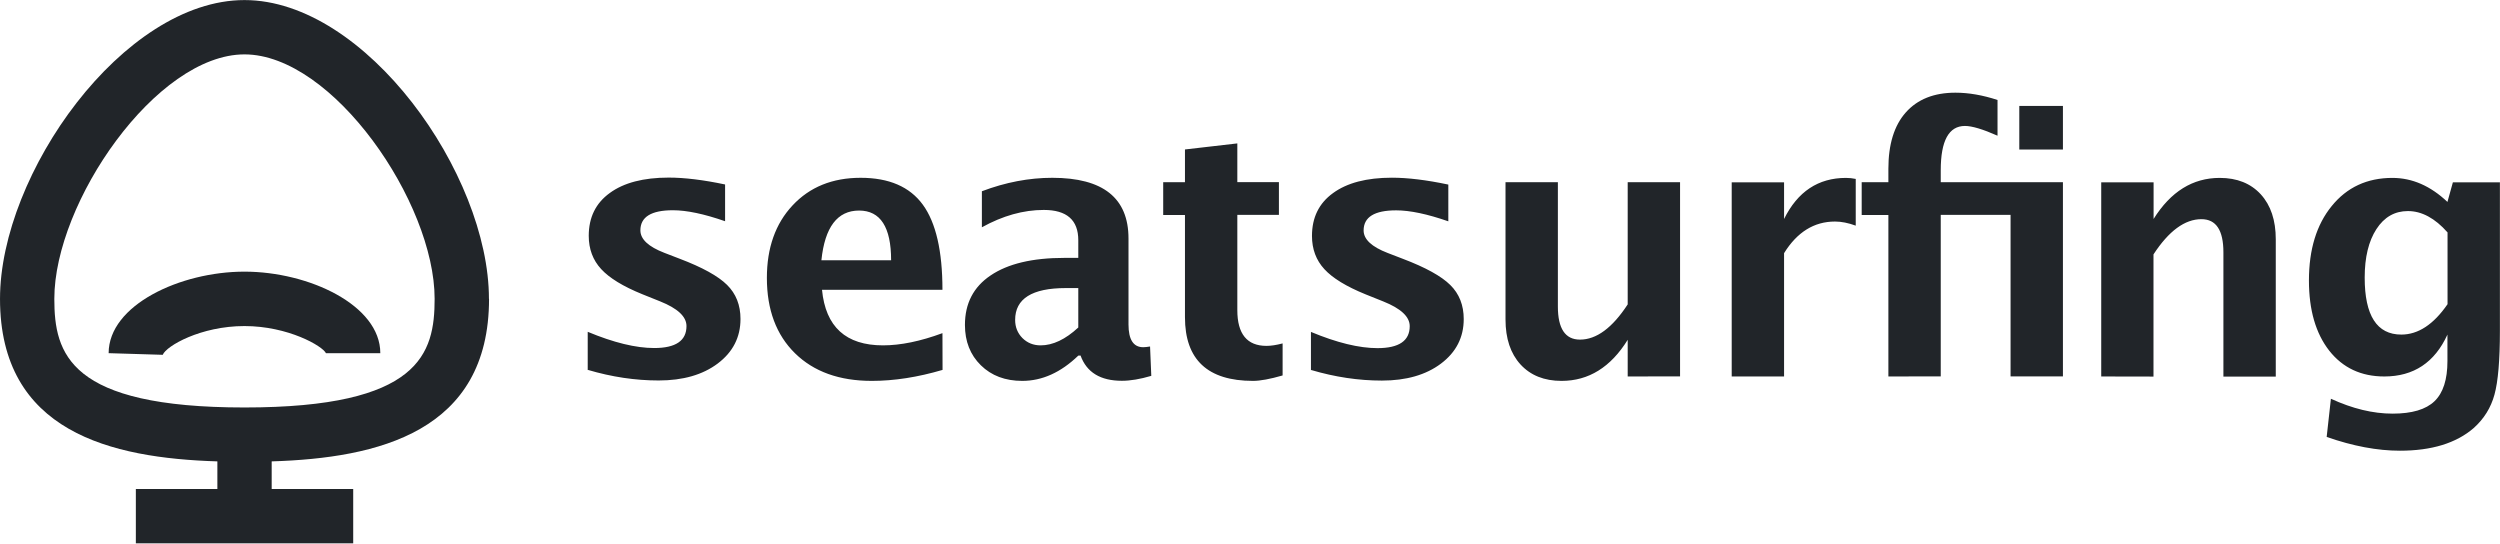
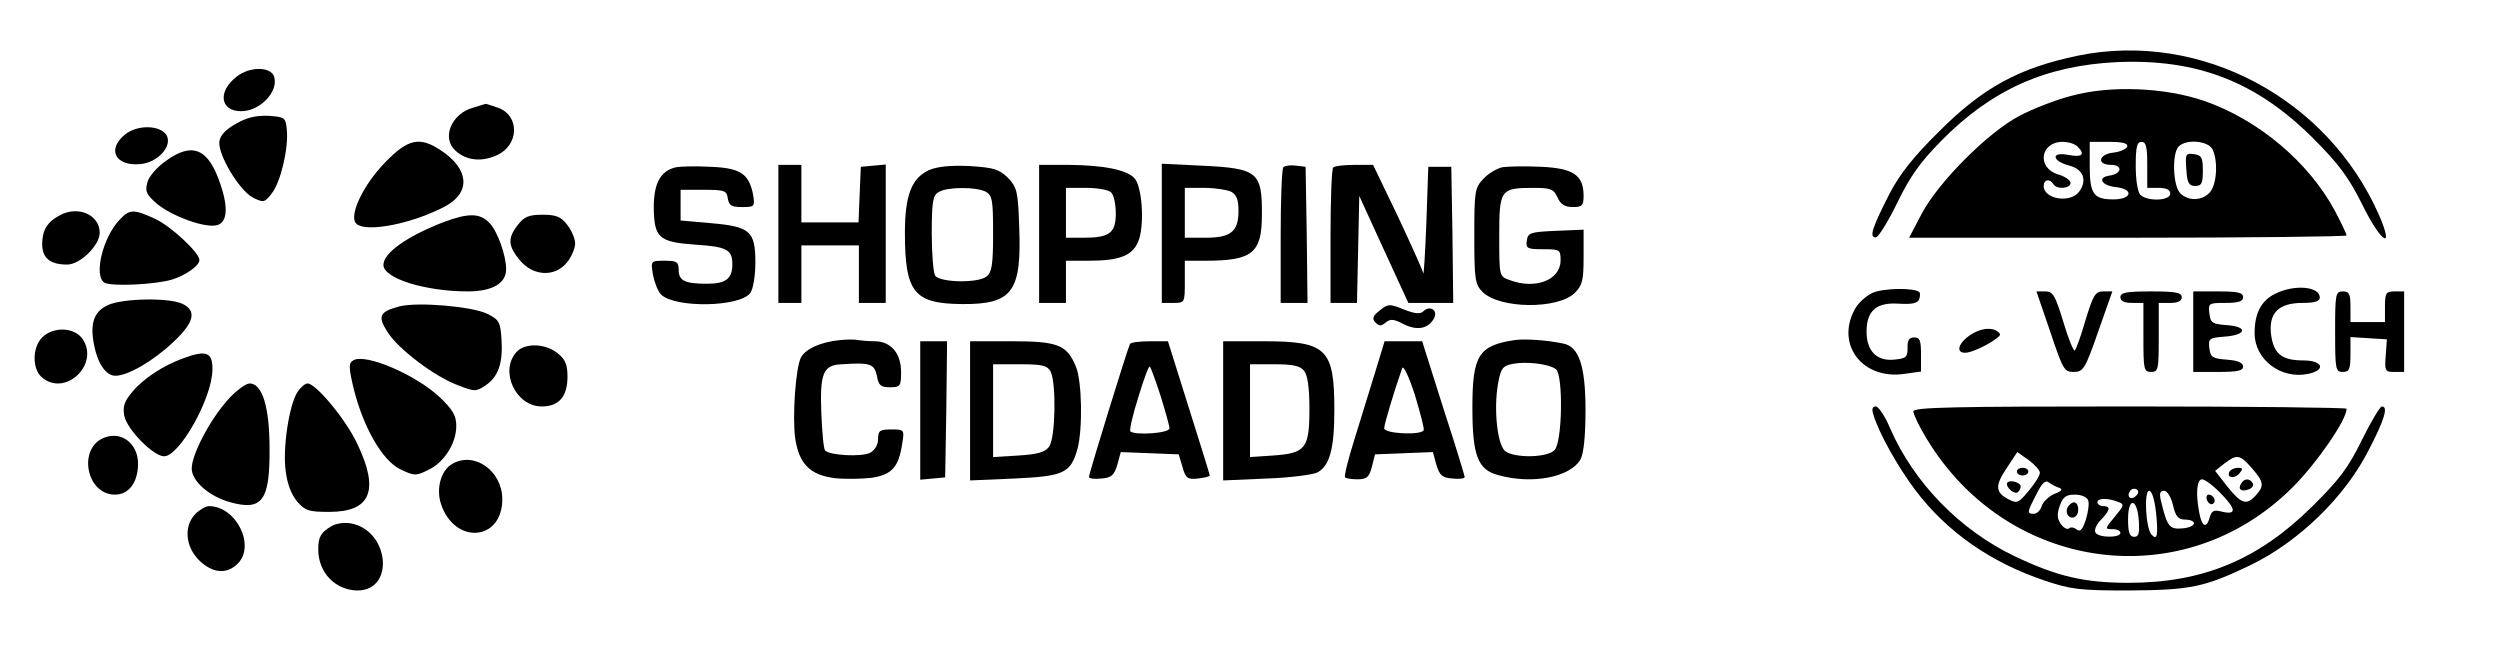
- <svg xmlns="http://www.w3.org/2000/svg" id="svg30" version="1.1" viewBox="0 0 24.349 5.292" height="5.292mm" width="24.349mm">
-   <defs id="defs24" />
-   <g transform="translate(-178.1799,-118.0913)" style="display:inline" id="layer1">
-     <path style="fill:#212529;fill-opacity:1;stroke-width:0.265" d="m 182.942,121.002 c 0,-1.217 -1.2,-2.91 -2.381,-2.91 -1.181,0 -2.381,1.693 -2.381,2.91 0,1.296 1.08,1.551 2.117,1.583 v 0.269 h -0.794 v 0.529 h 2.117 v -0.529 h -0.794 v -0.269 c 1.037,-0.032 2.117,-0.287 2.117,-1.583 z m -4.233,0 c 0,-0.94 0.993,-2.381 1.852,-2.381 0.859,0 1.852,1.441 1.852,2.381 0,0.535 -0.143,1.058 -1.852,1.058 -1.709,0 -1.852,-0.523 -1.852,-1.058 z" id="path11" />
-     <path style="fill:#212529;fill-opacity:1;stroke-width:0.265" d="m 181.355,121.531 h 0.529 c 0,-0.468 -0.697,-0.794 -1.323,-0.794 -0.626,0 -1.323,0.326 -1.323,0.794 l 0.527,0.016 c 0.034,-0.086 0.37,-0.28 0.796,-0.28 0.425,0 0.762,0.195 0.794,0.265 z" id="path13" />
-     <g style="display:inline;font-style:normal;font-variant:normal;font-weight:600;font-stretch:normal;font-size:3.528px;line-height:1.25;font-family:'Lucida Grande';-inkscape-font-specification:'Lucida Grande Semi-Bold';letter-spacing:-0.132px;fill:#77777f;fill-opacity:1;stroke:none;stroke-width:0.265" id="text893" aria-label="seatsurfing">
-       <path d="m 200.841,122.345 0.041,-0.37 q 0.315,0.145 0.601,0.145 0.282,0 0.408,-0.121 0.126,-0.121 0.126,-0.391 v -0.258 q -0.186,0.408 -0.615,0.408 -0.338,0 -0.536,-0.251 -0.198,-0.253 -0.198,-0.684 0,-0.453 0.222,-0.725 0.222,-0.274 0.591,-0.274 0.289,0 0.536,0.234 l 0.053,-0.191 h 0.458 v 1.444 q 0,0.432 -0.053,0.624 -0.052,0.191 -0.203,0.326 -0.255,0.22 -0.718,0.22 -0.329,0 -0.713,-0.134 z m 1.177,-1.292 v -0.698 q -0.184,-0.208 -0.386,-0.208 -0.193,0 -0.307,0.176 -0.114,0.176 -0.114,0.472 0,0.555 0.357,0.555 0.246,0 0.45,-0.296 z m -3.373,0.705 v -1.891 h 0.51 v 0.357 q 0.25,-0.4 0.644,-0.4 0.253,0 0.4,0.16 0.146,0.16 0.146,0.438 v 1.337 h -0.51 v -1.211 q 0,-0.322 -0.214,-0.322 -0.243,0 -0.467,0.343 v 1.19 z m -2.073,0 v -1.573 h -0.26 v -0.319 h 0.26 v -0.131 q 0,-0.357 0.169,-0.548 0.171,-0.193 0.484,-0.193 0.193,0 0.41,0.071 v 0.348 q -0.214,-0.095 -0.317,-0.095 -0.236,0 -0.236,0.431 v 0.117 h 1.19 v 1.891 h -0.51 v -1.573 h -0.68 v 1.573 z m 1.275,-2.21 v -0.425 h 0.425 v 0.425 z m -0.286,0.319 z m -2.515,1.891 v -1.891 h 0.51 v 0.357 q 0.198,-0.4 0.603,-0.4 0.048,0 0.095,0.01 v 0.455 q -0.109,-0.04 -0.202,-0.04 -0.305,0 -0.496,0.308 v 1.201 z m -1.013,0 v -0.357 q -0.248,0.4 -0.644,0.4 -0.253,0 -0.4,-0.16 -0.146,-0.16 -0.146,-0.438 v -1.337 h 0.51 v 1.211 q 0,0.322 0.215,0.322 0.241,0 0.465,-0.343 v -1.19 h 0.51 v 1.891 z m -3.085,-0.06 v -0.374 q 0.379,0.158 0.648,0.158 0.314,0 0.314,-0.214 0,-0.138 -0.258,-0.241 l -0.172,-0.069 q -0.281,-0.114 -0.401,-0.245 -0.121,-0.131 -0.121,-0.324 0,-0.269 0.205,-0.417 0.205,-0.15 0.574,-0.15 0.231,0 0.549,0.067 v 0.358 q -0.307,-0.107 -0.508,-0.107 -0.317,0 -0.317,0.196 0,0.129 0.234,0.219 l 0.148,0.057 q 0.332,0.126 0.462,0.255 0.131,0.129 0.131,0.332 0,0.267 -0.222,0.434 -0.22,0.165 -0.575,0.165 -0.341,0 -0.689,-0.103 z m -0.276,0.05 q -0.183,0.053 -0.288,0.053 -0.663,0 -0.663,-0.62 v -0.996 h -0.212 v -0.319 h 0.212 v -0.319 l 0.51,-0.059 v 0.377 h 0.405 v 0.319 h -0.405 v 0.928 q 0,0.348 0.284,0.348 0.066,0 0.157,-0.024 z m -1.99,-0.193 q -0.255,0.246 -0.546,0.246 -0.248,0 -0.403,-0.152 -0.155,-0.152 -0.155,-0.393 0,-0.314 0.25,-0.482 0.252,-0.171 0.718,-0.171 h 0.136 v -0.172 q 0,-0.295 -0.336,-0.295 -0.298,0 -0.603,0.169 v -0.351 q 0.346,-0.131 0.686,-0.131 0.742,0 0.742,0.591 v 0.837 q 0,0.222 0.143,0.222 0.026,0 0.067,-0.007 l 0.012,0.286 q -0.162,0.048 -0.286,0.048 -0.314,0 -0.403,-0.246 z m 0,-0.274 v -0.384 h -0.121 q -0.494,0 -0.494,0.31 0,0.105 0.071,0.177 0.072,0.071 0.177,0.071 0.179,0 0.367,-0.174 z m -1.322,0.413 q -0.363,0.107 -0.689,0.107 -0.474,0 -0.748,-0.269 -0.274,-0.269 -0.274,-0.734 0,-0.439 0.25,-0.706 0.251,-0.269 0.663,-0.269 0.415,0 0.606,0.262 0.191,0.262 0.191,0.829 h -1.173 q 0.052,0.541 0.594,0.541 0.257,0 0.579,-0.119 z m -1.18,-1.068 h 0.679 q 0,-0.484 -0.312,-0.484 -0.317,0 -0.367,0.484 z m -2.276,1.071 v -0.374 q 0.379,0.158 0.648,0.158 0.314,0 0.314,-0.214 0,-0.138 -0.258,-0.241 l -0.172,-0.069 q -0.281,-0.114 -0.401,-0.245 -0.121,-0.131 -0.121,-0.324 0,-0.269 0.205,-0.417 0.205,-0.15 0.574,-0.15 0.231,0 0.549,0.067 v 0.358 q -0.307,-0.107 -0.508,-0.107 -0.317,0 -0.317,0.196 0,0.129 0.234,0.219 l 0.148,0.057 q 0.332,0.126 0.462,0.255 0.131,0.129 0.131,0.332 0,0.267 -0.222,0.434 -0.22,0.165 -0.575,0.165 -0.341,0 -0.689,-0.103 z" style="font-style:normal;font-variant:normal;font-weight:600;font-stretch:normal;font-size:3.528px;font-family:'Lucida Grande';-inkscape-font-specification:'Lucida Grande Semi-Bold';fill:#212529;fill-opacity:1;stroke-width:0.265" id="path913" />
-     </g>
+ <svg xmlns="http://www.w3.org/2000/svg" version="1.0" width="652pt" height="172pt" viewBox="0 0 652 172" preserveAspectRatio="xMidYMid meet">
+   <g transform="translate(0,172) scale(0.1,-0.1)" fill="#000000" stroke="none">
+     <path d="M5420 1575 c-154 -32 -249 -83 -365 -200 -65 -64 -101 -110 -127 -160 -45 -88 -54 -115 -36 -114 7 0 32 41 56 90 34 70 60 106 115 162 132 134 273 196 458 205 209 9 363 -51 510 -197 69 -69 94 -103 129 -173 49 -100 86 -125 45 -30 -134 306 -466 482 -785 417z" />
+     <path d="M617 1520 c-50 -39 -43 -90 12 -90 49 0 98 51 86 90 -9 27 -64 27 -98 0z" />
+     <path d="M5402 1470 c-40 -10 -101 -34 -135 -52 -81 -42 -211 -172 -255 -255 l-33 -63 570 0 c314 0 571 3 571 6 0 3 -14 33 -31 65 -68 126 -199 237 -341 286 -102 35 -245 41 -346 13z m16 -132 c21 -21 13 -29 -24 -22 -46 9 -43 -16 3 -28 36 -9 47 -38 26 -67 -22 -32 -93 -21 -93 14 0 17 16 20 25 5 9 -15 45 -12 45 3 0 7 -15 17 -32 22 -57 17 -47 85 11 85 15 0 32 -5 39 -12z m130 0 c-3 -7 -19 -14 -36 -16 -39 -4 -45 -32 -6 -32 31 0 28 -24 -5 -28 -32 -5 -20 -26 17 -30 48 -5 42 -32 -6 -32 -52 0 -62 14 -62 87 l0 63 51 0 c36 0 49 -4 47 -12z m52 -48 l0 -60 30 0 c20 0 30 -5 30 -15 0 -19 -60 -21 -78 -3 -7 7 -12 39 -12 75 0 49 3 63 15 63 12 0 15 -13 15 -60z m170 41 c15 -30 12 -92 -7 -113 -20 -22 -56 -23 -77 -2 -19 19 -22 104 -4 122 20 20 76 15 88 -7z" />
+     <path d="M5702 1278 c2 -35 7 -43 23 -43 17 0 20 7 20 40 0 34 -3 40 -23 43 -22 3 -23 0 -20 -40z" />
+     <path d="M1233 1439 c-56 -16 -82 -79 -45 -112 27 -25 66 -30 105 -13 61 25 64 104 6 125 -18 6 -32 11 -33 10 -1 0 -15 -5 -33 -10z" />
+     <path d="M615 1397 c-27 -15 -41 -30 -43 -47 -3 -35 52 -126 87 -145 28 -14 31 -14 50 11 23 29 44 118 39 166 -3 31 -5 33 -48 36 -32 1 -56 -4 -85 -21z" />
+     <path d="M327 1370 c-49 -39 -27 -84 39 -78 46 4 85 48 68 76 -17 26 -75 27 -107 2z" />
+     <path d="M1005 1297 c-58 -59 -96 -140 -76 -160 25 -25 149 0 234 46 65 36 60 96 -12 144 -56 38 -87 31 -146 -30z" />
+     <path d="M432 1300 c-24 -17 -45 -42 -48 -57 -6 -22 -2 -31 26 -55 38 -31 118 -61 152 -56 30 4 35 43 13 107 -31 94 -73 112 -143 61z" />
+     <path d="M1764 1284 c-41 -9 -59 -41 -59 -105 1 -79 13 -90 107 -97 83 -5 98 -13 98 -51 0 -38 -17 -51 -66 -51 -58 0 -74 8 -74 36 0 21 -5 24 -36 24 -37 0 -37 0 -31 -37 4 -20 13 -43 21 -51 36 -36 206 -33 233 4 7 10 13 44 13 79 0 82 -13 94 -116 103 l-79 7 0 40 0 40 60 0 c55 0 60 -2 63 -22 3 -19 10 -23 37 -23 33 0 34 1 29 33 -11 54 -33 69 -111 72 -37 2 -78 1 -89 -1z" />
+     <path d="M2030 1110 l0 -180 30 0 30 0 0 75 0 75 75 0 75 0 0 -75 0 -75 35 0 35 0 0 181 0 180 -32 -3 -33 -3 -3 -72 -3 -73 -74 0 -75 0 0 75 0 75 -30 0 -30 0 0 -180z" />
+     <path d="M2422 1276 c-45 -21 -62 -67 -62 -163 0 -156 24 -185 149 -186 132 -1 156 32 149 204 -3 91 -6 101 -30 126 -23 22 -37 26 -100 30 -50 2 -83 -1 -106 -11z m149 -56 c17 -10 19 -22 19 -109 0 -80 -3 -101 -17 -112 -21 -18 -122 -16 -134 2 -5 8 -9 58 -9 111 0 82 3 99 18 107 22 14 98 14 123 1z" />
+     <path d="M2710 1110 l0 -180 35 0 35 0 0 55 0 55 59 0 c84 0 118 14 132 57 14 45 7 139 -13 159 -22 22 -81 33 -170 34 l-78 0 0 -180z m188 108 c7 -7 12 -31 12 -55 0 -51 -17 -63 -84 -63 l-46 0 0 65 0 65 53 0 c29 0 58 -5 65 -12z" />
+     <path d="M3030 1111 l0 -181 30 0 c30 0 30 1 30 55 l0 55 54 0 c122 0 147 20 147 119 1 113 -11 122 -158 129 l-103 5 0 -182z m181 109 c14 -8 19 -21 19 -50 0 -54 -20 -70 -86 -70 l-54 0 0 65 0 65 51 0 c28 0 59 -5 70 -10z" />
+     <path d="M3347 1284 c-4 -4 -7 -85 -7 -181 l0 -173 35 0 35 0 -2 178 -3 177 -25 3 c-14 2 -29 0 -33 -4z" />
+     <path d="M3477 1283 c-4 -3 -7 -84 -7 -180 l0 -173 35 0 34 0 3 139 3 140 64 -140 64 -139 59 0 58 0 -2 178 -3 177 -30 0 -30 0 -5 -145 c-3 -80 -7 -140 -8 -133 -1 7 -31 73 -66 148 l-65 135 -49 0 c-27 0 -52 -3 -55 -7z" />
+     <path d="M3919 1284 c-15 -3 -37 -16 -50 -30 -23 -24 -24 -33 -24 -150 0 -113 2 -125 21 -145 45 -45 197 -46 241 -3 20 20 23 33 23 94 l0 71 -72 -3 c-67 -3 -73 -5 -76 -25 -3 -21 1 -23 42 -23 44 0 46 -1 46 -29 0 -52 -67 -77 -134 -51 -26 9 -26 11 -26 114 0 122 3 126 90 126 44 0 52 -3 62 -25 8 -18 19 -25 40 -25 24 0 28 4 28 29 0 54 -26 72 -110 76 -41 2 -87 1 -101 -1z" />
+     <path d="M155 1158 c-32 -17 -45 -39 -45 -75 0 -36 21 -53 65 -53 34 0 85 50 85 83 0 47 -57 72 -105 45z" />
+     <path d="M312 1147 c-44 -46 -68 -146 -40 -164 18 -11 135 -5 177 8 37 12 71 36 71 51 0 19 -74 88 -115 107 -56 26 -67 26 -93 -2z" />
+     <path d="M1155 1140 c-95 -37 -155 -80 -155 -111 0 -35 109 -69 220 -69 64 0 100 21 100 58 0 35 -22 98 -43 120 -25 27 -56 27 -122 2z" />
+     <path d="M1351 1134 c-28 -35 -26 -56 5 -93 35 -42 92 -44 123 -5 12 15 21 37 21 49 0 12 -9 34 -21 49 -16 21 -29 26 -64 26 -35 0 -48 -5 -64 -26z" />
+     <path d="M4883 956 c-17 -8 -39 -28 -47 -45 -48 -92 23 -182 131 -166 l43 6 0 45 c0 36 -3 44 -18 44 -13 0 -18 -8 -17 -27 0 -25 -4 -28 -36 -31 -45 -4 -71 23 -71 73 0 55 26 77 84 73 34 -2 49 1 53 11 3 8 3 16 1 19 -13 12 -94 11 -123 -2z" />
+     <path d="M5934 954 c-37 -18 -54 -51 -54 -103 0 -69 69 -121 140 -106 47 10 38 35 -13 35 -56 0 -77 17 -84 67 -7 56 19 83 82 83 32 0 45 4 45 14 0 29 -66 35 -116 10z" />
+     <path d="M5347 855 c33 -98 36 -105 61 -105 25 0 30 7 64 105 l37 105 -24 0 c-20 0 -26 -9 -46 -75 -12 -42 -25 -77 -28 -79 -3 -3 -17 31 -30 75 -21 69 -27 79 -47 79 l-23 0 36 -105z" />
+     <path d="M5530 945 c0 -10 10 -15 30 -15 l30 0 0 -90 c0 -83 1 -90 20 -90 19 0 20 7 20 90 l0 90 30 0 c20 0 30 5 30 15 0 12 -16 15 -80 15 -64 0 -80 -3 -80 -15z" />
+     <path d="M5720 855 l0 -105 65 0 c50 0 65 3 65 14 0 10 -14 16 -42 18 -38 3 -43 6 -46 30 -3 25 0 27 39 30 58 4 63 26 7 30 -39 3 -43 6 -46 31 -3 26 -2 27 42 27 34 0 46 4 46 15 0 12 -14 15 -65 15 l-65 0 0 -105z" />
+     <path d="M6090 855 c0 -98 1 -105 20 -105 17 0 20 7 20 46 l0 45 47 -3 48 -3 -3 -42 c-3 -40 -2 -43 22 -43 l26 0 0 105 0 105 -25 0 c-22 0 -25 -4 -25 -40 l0 -40 -45 0 -45 0 0 40 c0 33 -3 40 -20 40 -19 0 -20 -7 -20 -105z" />
+     <path d="M283 925 c-37 -16 -49 -47 -38 -103 9 -49 31 -82 56 -82 32 0 98 38 150 87 56 52 63 83 24 101 -35 16 -153 14 -192 -3z" />
+     <path d="M1042 921 c-52 -14 -58 -25 -32 -66 28 -45 123 -117 185 -140 42 -16 46 -17 70 -1 34 22 47 58 43 120 -3 47 -6 52 -38 68 -41 19 -180 31 -228 19z" />
+     <path d="M3598 910 c-18 -14 -20 -21 -11 -31 10 -10 15 -10 27 0 12 10 21 9 46 -4 35 -18 65 -13 80 15 11 21 -11 35 -28 18 -8 -8 -23 -6 -51 5 -37 15 -41 15 -63 -3z" />
+     <path d="M5141 848 c-33 -21 -42 -48 -16 -48 24 0 96 40 91 49 -12 18 -45 18 -75 -1z" />
+     <path d="M110 840 c-26 -26 -26 -81 -2 -103 60 -54 152 31 108 98 -21 32 -77 34 -106 5z" />
+     <path d="M2190 833 c-50 -5 -89 -23 -101 -45 -14 -27 -23 -155 -15 -212 10 -66 39 -95 103 -103 28 -3 72 -2 97 1 52 8 70 28 79 89 6 37 5 37 -29 37 -29 0 -34 -3 -34 -25 0 -15 -8 -29 -21 -36 -22 -11 -104 -7 -117 6 -4 3 -8 48 -10 98 -4 104 5 125 53 127 75 5 85 1 92 -30 4 -25 10 -30 34 -30 27 0 29 3 29 40 0 49 -27 80 -69 80 -16 0 -35 2 -43 3 -7 2 -29 2 -48 0z" />
+     <path d="M3950 833 c-94 -14 -110 -40 -110 -176 0 -125 14 -162 67 -176 88 -25 188 -6 215 41 8 15 13 59 13 128 0 116 -17 166 -58 174 -42 9 -102 13 -127 9z m108 -76 c19 -15 17 -191 -4 -211 -19 -20 -103 -21 -128 -3 -21 16 -31 110 -19 177 7 39 12 46 38 51 36 7 95 0 113 -14z" />
+     <path d="M2400 649 l0 -180 33 3 32 3 3 178 2 177 -35 0 -35 0 0 -181z" />
+     <path d="M2530 649 l0 -182 115 5 c130 6 147 14 165 77 14 52 12 176 -4 215 -24 57 -47 66 -168 66 l-108 0 0 -181z m210 102 c15 -30 13 -173 -4 -196 -10 -14 -30 -20 -80 -23 l-66 -4 0 121 0 121 70 0 c58 0 71 -3 80 -19z" />
+     <path d="M2947 823 c-6 -11 -107 -338 -107 -347 0 -4 14 -6 32 -4 27 2 34 9 42 36 l9 33 76 -3 75 -3 10 -33 c8 -29 13 -33 40 -30 17 2 31 5 31 8 0 3 -25 83 -55 178 l-54 172 -47 0 c-26 0 -50 -3 -52 -7z m80 -136 c12 -39 23 -78 23 -84 0 -13 -90 -19 -102 -8 -3 3 6 43 21 90 14 46 27 82 30 79 2 -2 15 -37 28 -77z" />
+     <path d="M3190 649 l0 -182 113 5 c61 2 122 10 133 16 32 17 44 63 44 162 0 161 -20 180 -185 180 l-105 0 0 -181z m211 104 c9 -11 14 -43 14 -99 0 -104 -10 -116 -95 -122 l-60 -4 0 121 0 121 64 0 c47 0 67 -4 77 -17z" />
+     <path d="M3586 748 c-14 -46 -38 -124 -54 -175 -16 -51 -27 -95 -24 -98 3 -3 18 -5 33 -5 24 0 30 6 37 33 l8 32 76 3 75 3 9 -33 c8 -27 15 -34 42 -36 18 -2 32 0 32 4 0 3 -25 85 -56 180 l-55 174 -49 0 -49 0 -25 -82z m127 -150 c-7 -14 -103 -9 -103 5 0 11 26 97 47 157 3 8 18 -23 33 -70 14 -47 25 -88 23 -92z" />
+     <path d="M1347 802 c-45 -50 -2 -142 66 -142 45 0 67 26 67 78 0 32 -6 45 -26 61 -33 26 -85 27 -107 3z" />
+     <path d="M479 786 c-53 -19 -105 -53 -134 -88 -21 -25 -25 -38 -21 -62 7 -36 76 -106 104 -106 40 0 125 151 126 225 1 46 -15 53 -75 31z" />
+     <path d="M921 780 c-12 -7 -12 -18 2 -76 25 -99 74 -185 121 -208 36 -17 40 -18 72 -2 42 19 74 70 74 115 0 27 -9 42 -42 74 -62 59 -196 117 -227 97z" />
+     <path d="M593 676 c-47 -53 -93 -142 -93 -178 0 -33 46 -73 101 -88 83 -23 103 5 102 140 0 109 -19 170 -52 170 -10 0 -37 -20 -58 -44z" />
+     <path d="M776 698 c-22 -34 -39 -146 -31 -206 4 -34 15 -62 30 -80 21 -24 30 -27 84 -27 108 0 131 56 73 177 -29 63 -108 158 -130 158 -6 0 -18 -10 -26 -22z" />
+     <path d="M4886 638 c14 -47 63 -135 109 -196 82 -109 197 -189 337 -236 68 -23 92 -26 215 -26 166 1 201 8 322 66 126 61 247 178 309 301 41 79 51 113 34 113 -5 0 -28 -39 -52 -87 -35 -72 -59 -104 -129 -173 -141 -140 -286 -200 -480 -200 -115 0 -187 17 -296 69 -143 68 -264 192 -326 335 -13 31 -30 56 -37 56 -9 0 -11 -7 -6 -22z" />
+     <path d="M4990 647 c0 -7 15 -39 34 -70 211 -351 672 -412 956 -127 62 62 140 175 140 204 0 3 -254 6 -565 6 -459 0 -565 -2 -565 -13z m330 -160 c0 -7 -13 -28 -29 -47 -28 -33 -30 -34 -55 -21 -33 18 -33 36 0 84 l25 38 30 -21 c16 -12 29 -27 29 -33z m553 12 c31 -36 33 -46 10 -71 -24 -27 -38 -22 -74 23 l-32 41 24 19 c33 25 40 24 72 -12z m-503 -51 c11 -4 7 -9 -12 -16 -14 -6 -29 -20 -33 -31 -3 -12 -13 -21 -21 -21 -18 0 -18 3 7 51 14 29 24 38 32 31 7 -5 19 -12 27 -14z m423 -16 c40 -41 40 -56 0 -46 -19 5 -25 2 -30 -15 -8 -30 -20 -26 -27 10 -10 51 -7 89 7 89 7 0 30 -17 50 -38z m-222 -5 c-13 -13 -26 -3 -16 12 3 6 11 8 17 5 6 -4 6 -10 -1 -17z m52 -44 c6 -59 3 -74 -12 -57 -15 16 -20 114 -6 114 7 0 14 -22 18 -57z m44 20 c7 -30 14 -38 31 -38 35 -1 30 -20 -6 -23 -34 -3 -40 4 -56 71 -5 20 -3 27 8 27 8 0 18 -16 23 -37z m-221 12 c3 -8 0 -30 -6 -50 -9 -27 -15 -33 -24 -26 -7 6 -16 7 -20 3 -4 -4 -14 1 -21 11 -10 14 -11 26 -3 48 8 23 16 29 39 29 17 0 32 -6 35 -15z m78 -4 c17 -6 16 -9 -9 -39 -26 -31 -26 -32 -6 -32 12 0 21 -4 21 -10 0 -13 -57 -13 -65 1 -4 6 2 21 14 33 25 26 26 36 6 36 -8 0 -15 5 -15 10 0 11 26 12 54 1z m54 -49 c2 -33 0 -42 -12 -42 -12 0 -16 11 -16 46 0 59 24 55 28 -4z" />
+     <path d="M5260 490 c0 -5 7 -10 15 -10 8 0 15 5 15 10 0 6 -7 10 -15 10 -8 0 -15 -4 -15 -10z" />
+     <path d="M5235 461 c-6 -11 20 -33 28 -24 4 3 7 10 7 14 0 11 -29 19 -35 10z" />
+     <path d="M5815 491 c-10 -17 12 -21 25 -6 10 12 10 15 -3 15 -9 0 -18 -4 -22 -9z" />
+     <path d="M5845 459 c-10 -15 1 -23 20 -15 9 3 13 10 10 16 -8 13 -22 13 -30 -1z" />
+     <path d="M5756 415 c4 -8 10 -12 15 -9 11 6 2 24 -11 24 -5 0 -7 -7 -4 -15z" />
+     <path d="M5397 403 c-13 -12 -7 -33 8 -33 8 0 15 9 15 20 0 20 -11 26 -23 13z" />
+     <path d="M273 579 c-71 -26 -49 -149 27 -149 36 0 60 32 60 81 0 51 -42 85 -87 68z" />
+     <path d="M1179 510 c-29 -17 -42 -64 -29 -104 35 -107 160 -98 160 12 0 74 -73 126 -131 92z" />
+     <path d="M510 380 c-31 -31 -27 -85 9 -121 35 -34 72 -38 101 -9 47 47 -4 150 -75 150 -8 0 -24 -9 -35 -20z" />
+     <path d="M865 348 c-28 -16 -35 -28 -35 -61 0 -60 44 -106 102 -107 99 0 83 157 -17 175 -16 3 -39 0 -50 -7z" />
  </g>
</svg>
